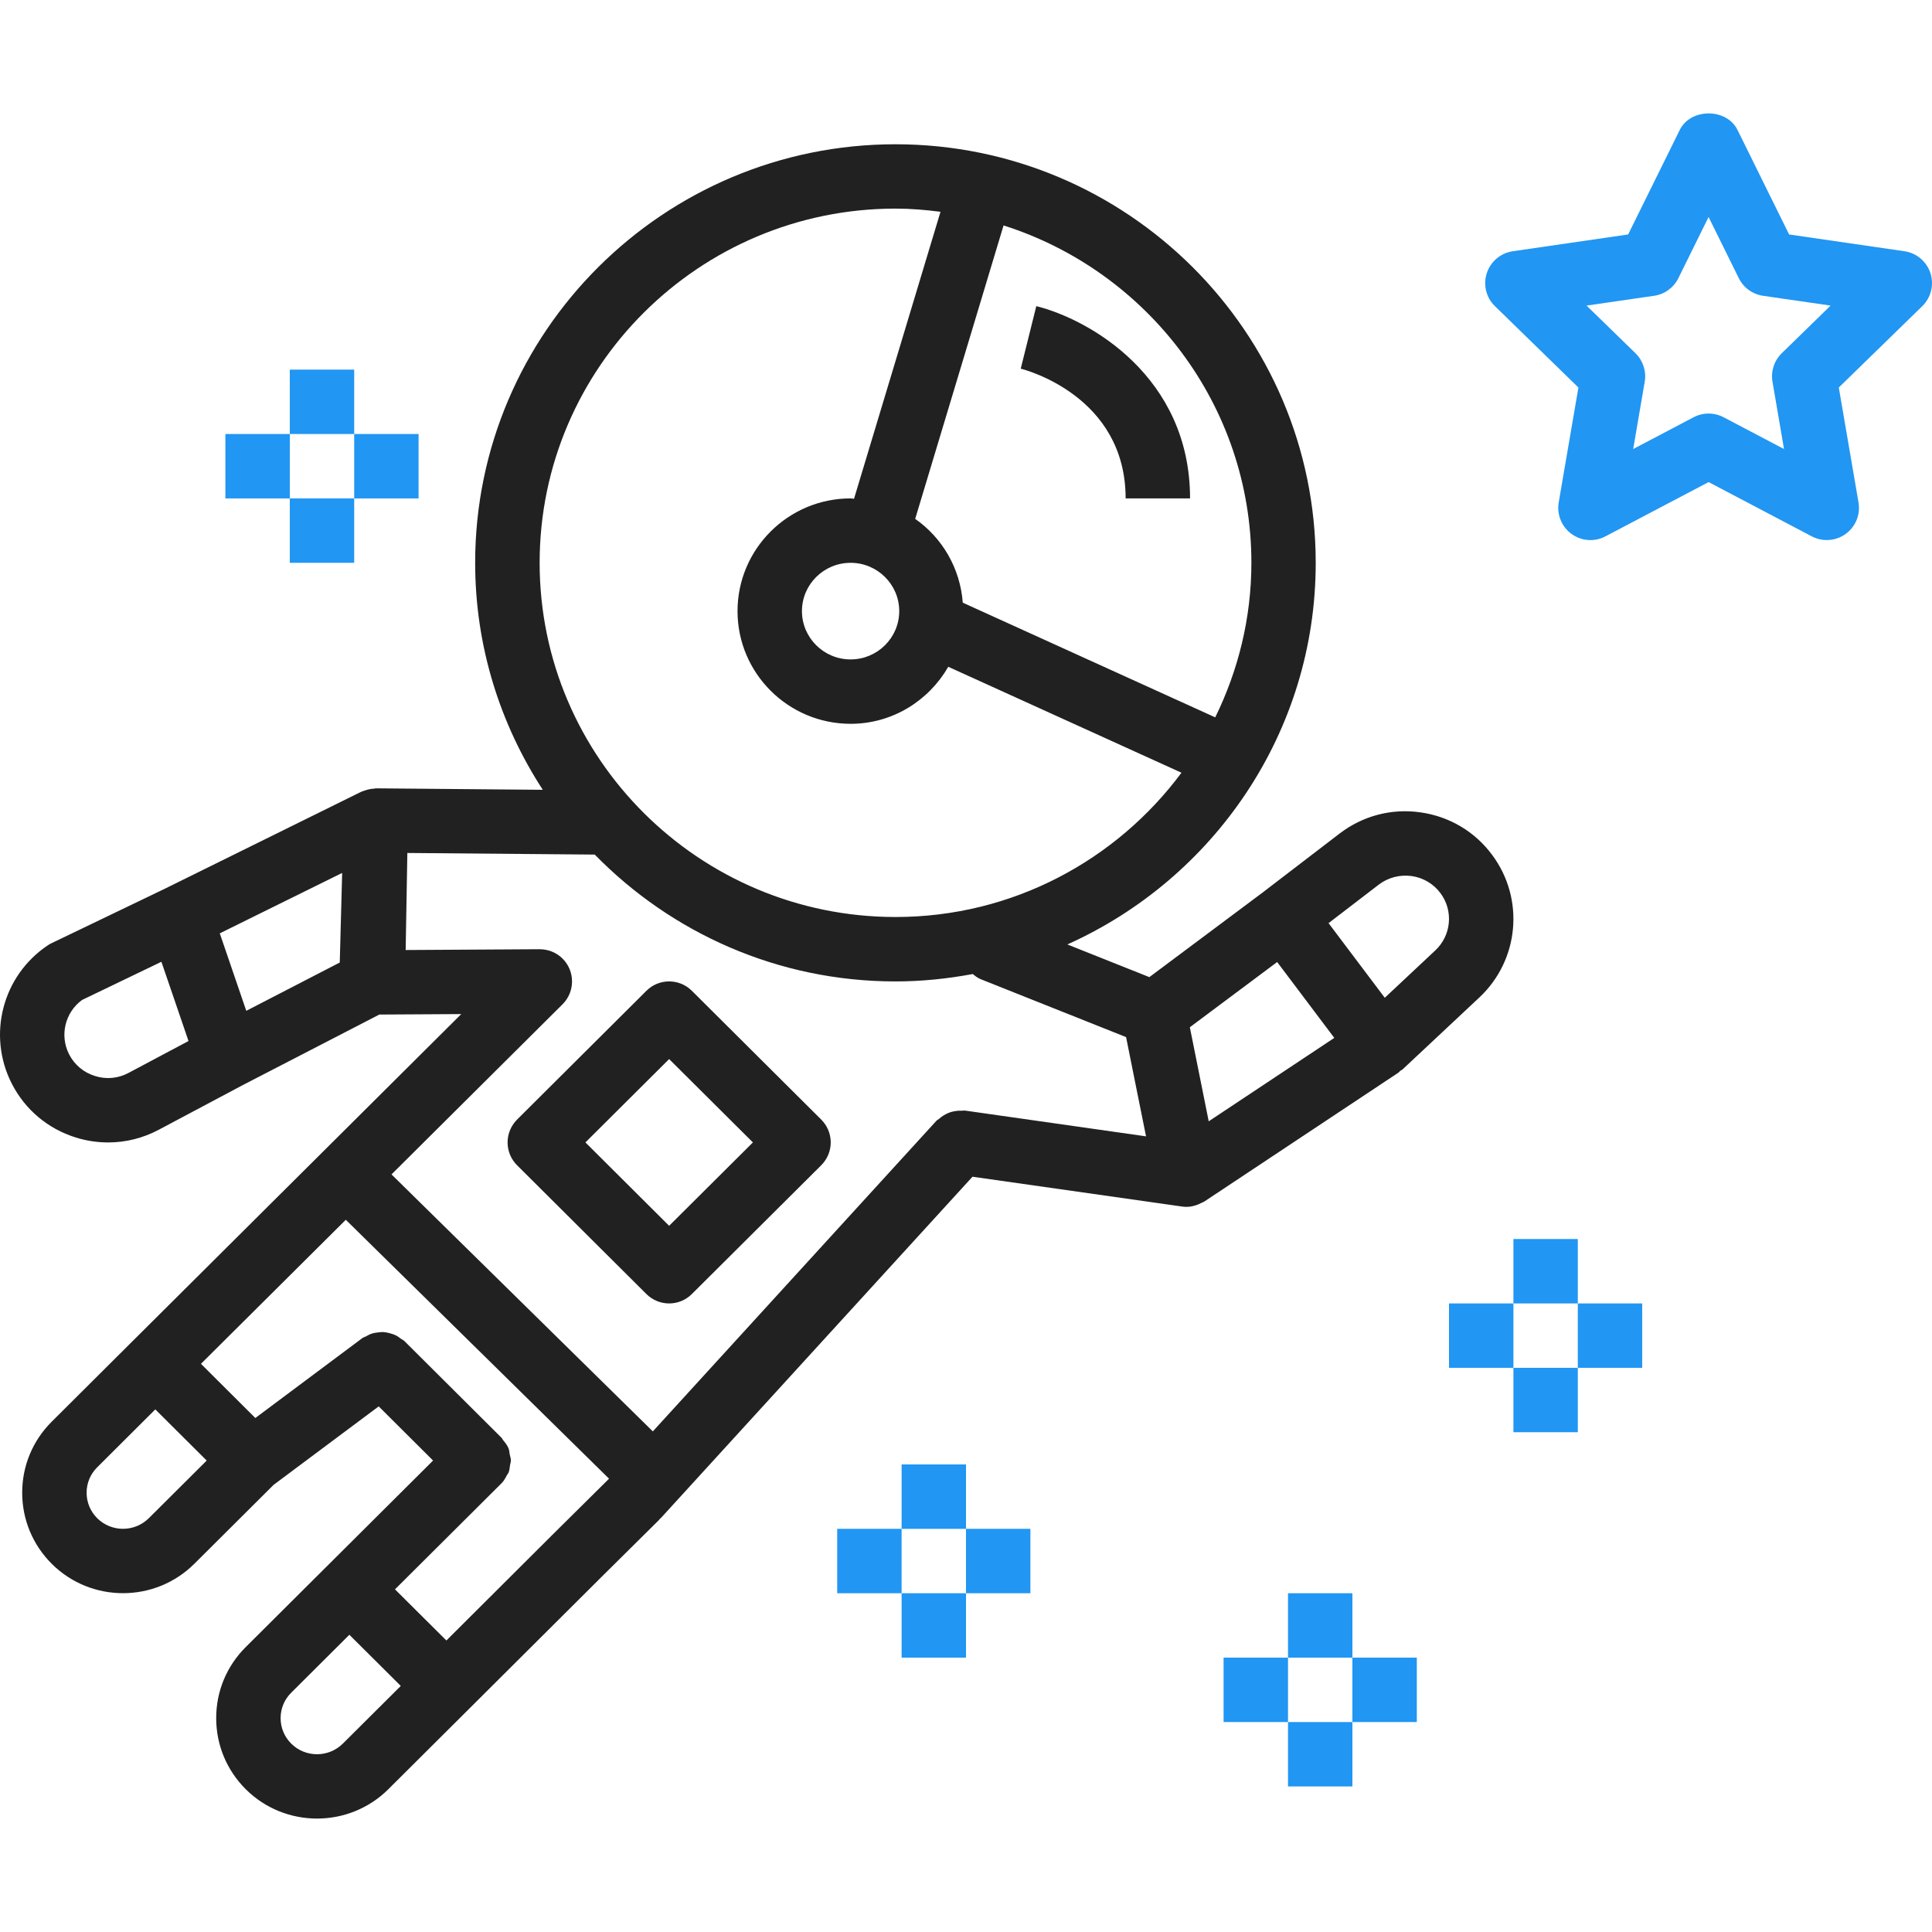
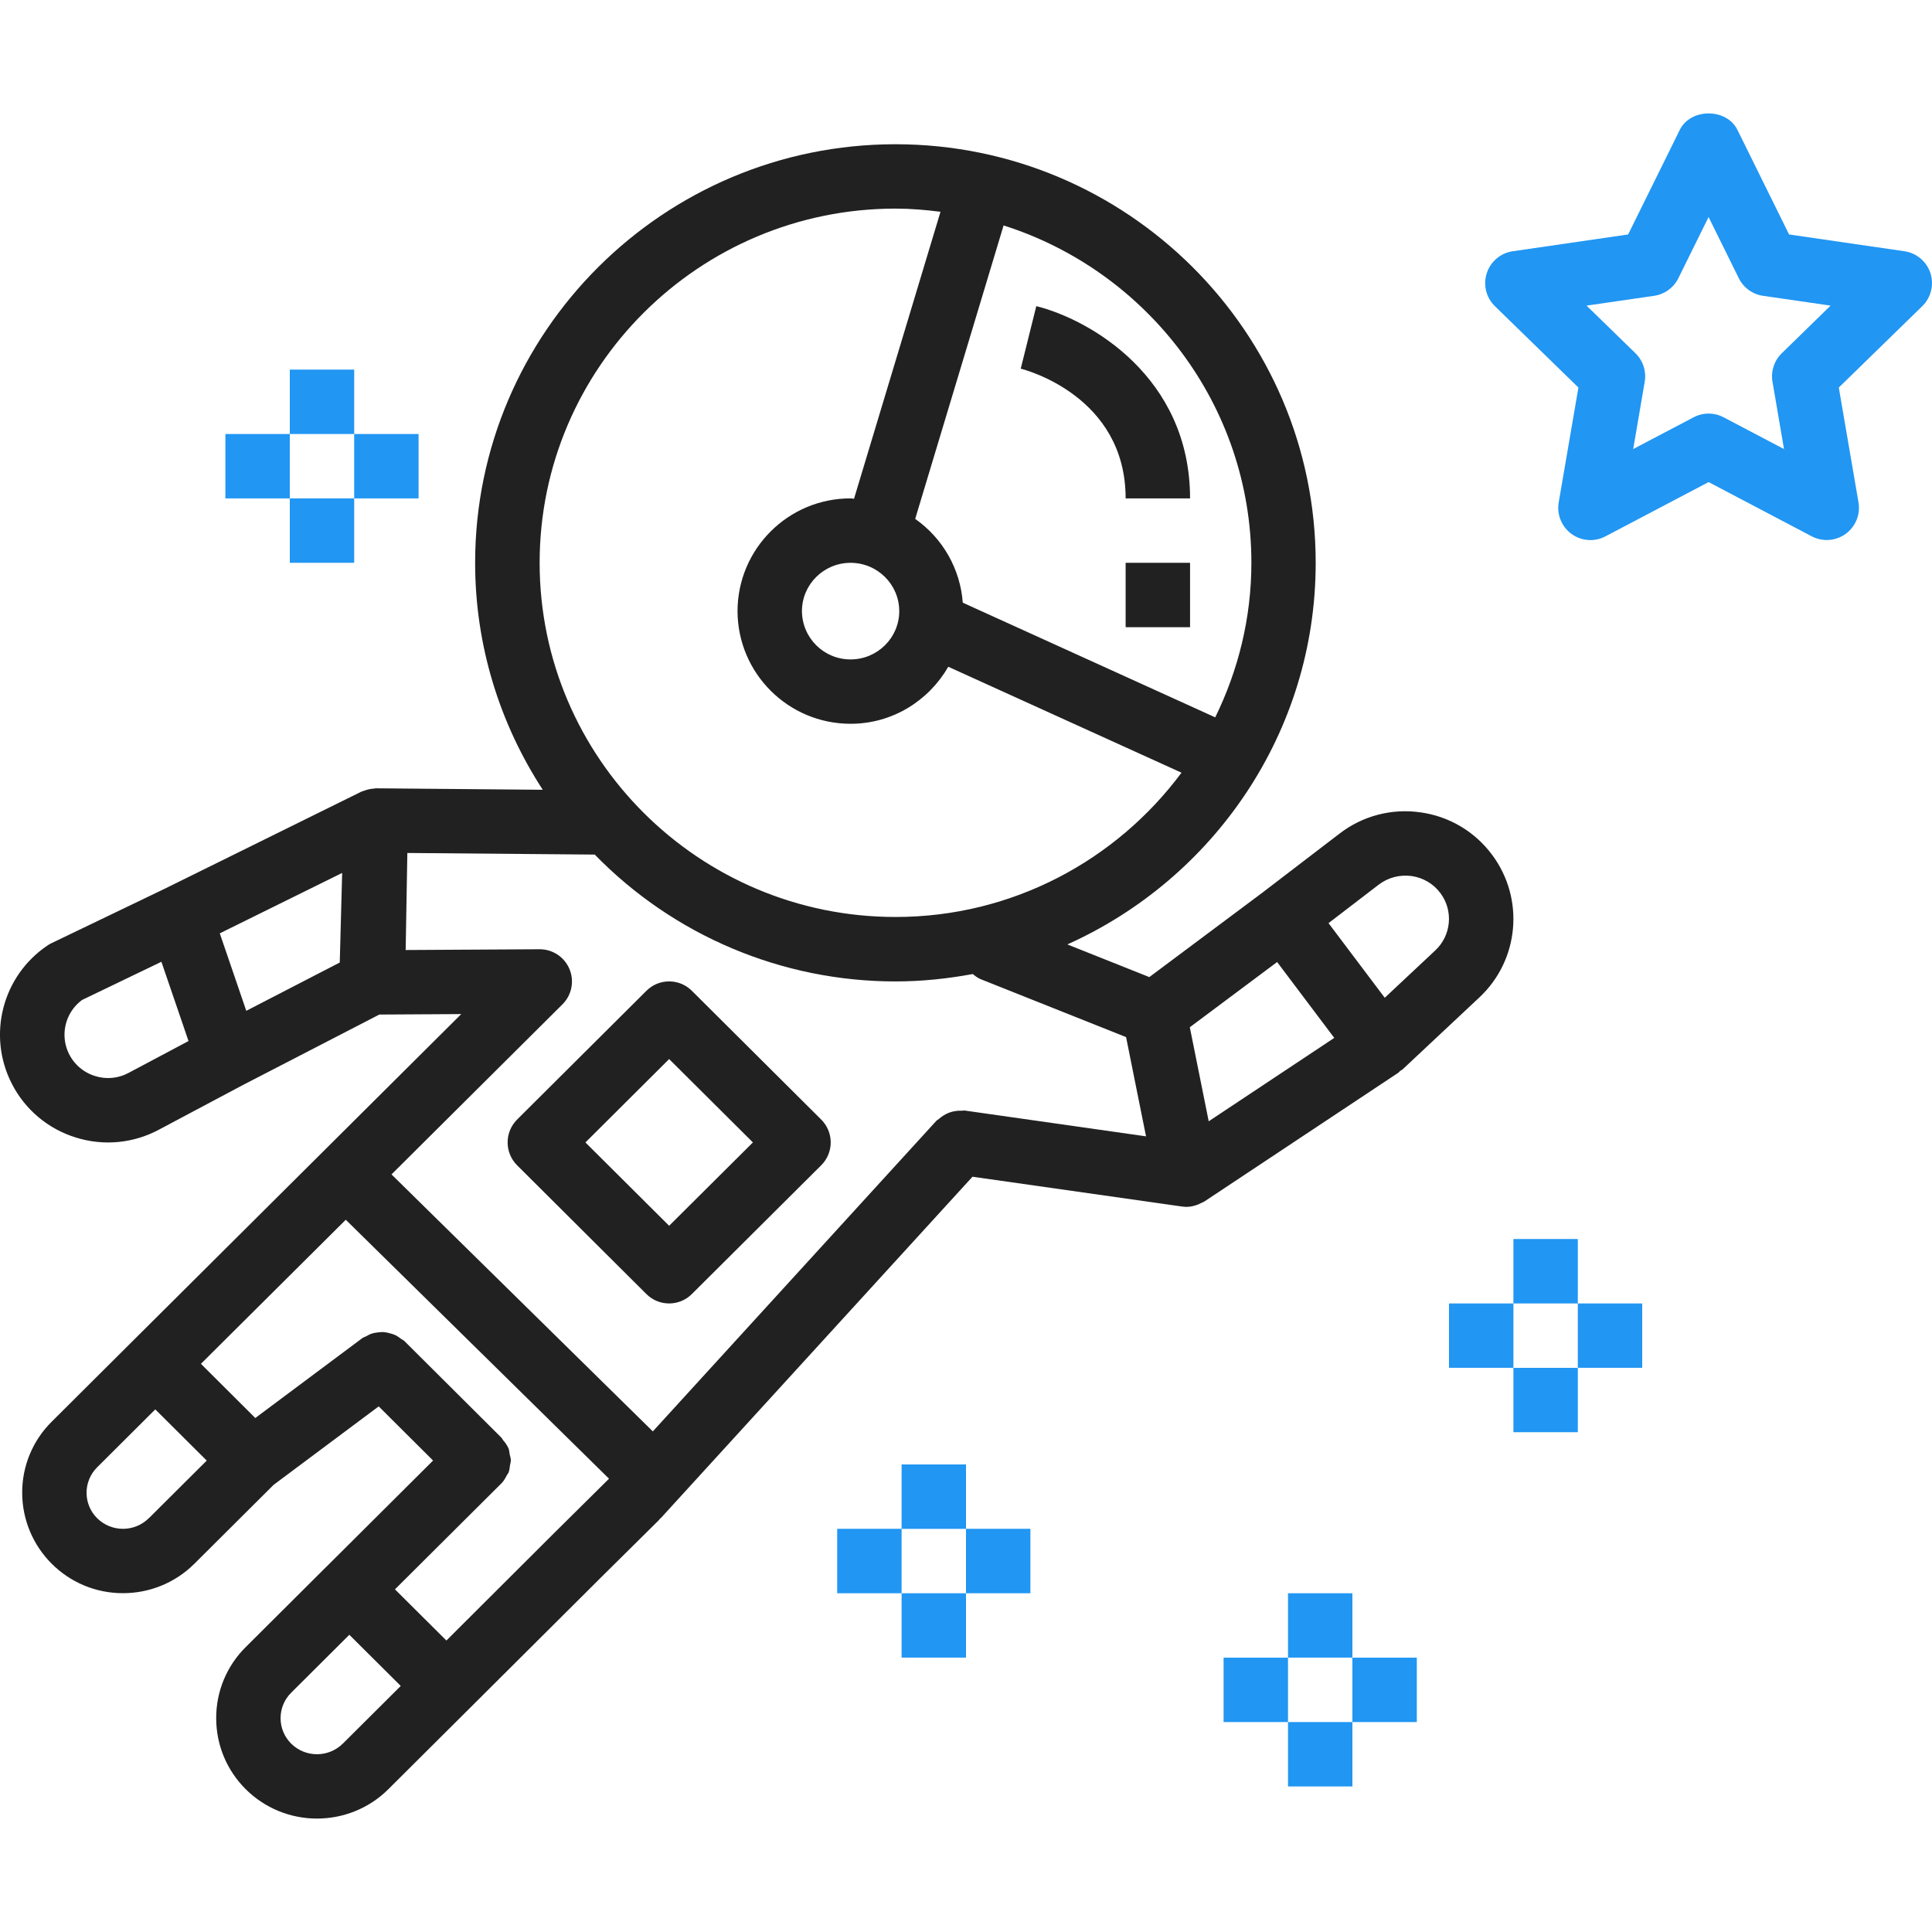
- <svg xmlns="http://www.w3.org/2000/svg" width="70" height="70" viewBox="0 0 70 70" fill="none">
-   <path d="M69.943 9.896C69.806 9.475 69.442 9.167 69.002 9.103L64.823 8.495L62.953 4.708C62.561 3.91 61.253 3.91 60.861 4.708L58.991 8.495L54.811 9.103C54.372 9.167 54.008 9.474 53.869 9.897C53.732 10.319 53.845 10.783 54.164 11.092L57.189 14.041L56.475 18.203C56.401 18.641 56.58 19.083 56.938 19.345C57.301 19.608 57.775 19.641 58.168 19.433L61.906 17.467L65.644 19.433C65.815 19.523 66.002 19.567 66.188 19.567C66.429 19.567 66.671 19.492 66.874 19.344C67.233 19.083 67.413 18.641 67.337 18.203L66.623 14.04L69.648 11.092C69.965 10.782 70.08 10.319 69.943 9.896ZM64.556 12.799C64.281 13.066 64.156 13.454 64.221 13.832L64.638 16.269L62.45 15.118C62.279 15.029 62.093 14.984 61.906 14.984C61.719 14.984 61.534 15.029 61.362 15.118L59.174 16.269L59.591 13.832C59.657 13.454 59.531 13.068 59.257 12.799L57.484 11.072L59.932 10.717C60.312 10.662 60.64 10.423 60.811 10.078L61.905 7.862L62.999 10.078C63.17 10.422 63.497 10.662 63.878 10.717L66.326 11.072L64.556 12.799Z" fill="#2196F3" />
-   <path d="M57.167 44.892H54.834V47.226H57.167V44.892Z" fill="#2196F3" />
-   <path d="M57.167 49.559H54.834V51.892H57.167V49.559Z" fill="#2196F3" />
-   <path d="M59.5 47.226H57.167V49.559H59.5V47.226Z" fill="#2196F3" />
-   <path d="M54.834 47.226H52.5V49.559H54.834V47.226Z" fill="#2196F3" />
-   <path d="M49 57.726H46.667V60.059H49V57.726Z" fill="#2196F3" />
-   <path d="M49 62.393H46.667V64.726H49V62.393Z" fill="#2196F3" />
-   <path d="M51.334 60.059H49V62.393H51.334V60.059Z" fill="#2196F3" />
-   <path d="M46.667 60.059H44.333V62.393H46.667V60.059Z" fill="#2196F3" />
-   <path d="M35 53.059H32.667V55.393H35V53.059Z" fill="#2196F3" />
-   <path d="M35 57.726H32.667V60.059H35V57.726Z" fill="#2196F3" />
-   <path d="M37.333 55.392H35V57.726H37.333V55.392Z" fill="#2196F3" />
-   <path d="M32.667 55.392H30.333V57.726H32.667V55.392Z" fill="#2196F3" />
-   <path d="M12.833 13.392H10.5V15.725H12.833V13.392Z" fill="#2196F3" />
-   <path d="M12.833 18.059H10.5V20.392H12.833V18.059Z" fill="#2196F3" />
-   <path d="M15.166 15.725H12.833V18.059H15.166V15.725Z" fill="#2196F3" />
-   <path d="M10.5 15.725H8.166V18.059H10.5V15.725Z" fill="#2196F3" />
-   <path d="M54.063 30.974C53.435 30.126 52.512 29.58 51.464 29.433C50.412 29.283 49.373 29.56 48.533 30.203L45.795 32.301L45.794 32.303L41.643 35.403L38.672 34.219C43.969 31.843 47.671 26.545 47.671 20.394C47.671 12.031 40.84 5.227 32.444 5.227C24.047 5.227 17.216 12.031 17.216 20.394C17.216 23.425 18.123 26.244 19.666 28.616L13.62 28.563C13.617 28.563 13.613 28.563 13.61 28.563C13.591 28.563 13.576 28.573 13.559 28.574C13.443 28.578 13.33 28.602 13.219 28.642C13.191 28.652 13.162 28.658 13.135 28.671C13.121 28.677 13.107 28.678 13.093 28.685L6.021 32.176C6.02 32.176 6.018 32.176 6.018 32.178L1.877 34.169C1.831 34.189 1.784 34.216 1.739 34.246C0.088 35.345 -0.474 37.504 0.43 39.268C0.912 40.206 1.732 40.896 2.74 41.212C3.129 41.334 3.525 41.393 3.92 41.393C4.553 41.393 5.181 41.238 5.756 40.931L8.792 39.317L13.744 36.759L16.712 36.742L4.808 48.588C4.807 48.59 4.806 48.59 4.805 48.591L1.877 51.507C1.185 52.196 0.804 53.109 0.804 54.084C0.804 55.056 1.185 55.972 1.877 56.662C2.587 57.369 3.522 57.724 4.456 57.724C5.392 57.724 6.325 57.369 7.038 56.662L9.913 53.799L13.721 50.956L15.691 52.918L11.838 56.755C11.836 56.756 11.835 56.756 11.834 56.758L8.906 59.674C8.214 60.362 7.833 61.276 7.833 62.25C7.833 63.223 8.214 64.139 8.906 64.829C9.616 65.536 10.552 65.89 11.486 65.89C12.421 65.89 13.357 65.536 14.068 64.829L16.998 61.912L21.684 57.245C21.685 57.244 21.685 57.243 21.686 57.242L23.895 55.054L23.887 55.046C23.901 55.032 23.921 55.027 23.935 55.012L35.235 42.635L42.828 43.715C42.883 43.723 42.938 43.727 42.993 43.727C43.134 43.727 43.27 43.693 43.402 43.643C43.441 43.629 43.474 43.61 43.511 43.592C43.553 43.571 43.597 43.559 43.637 43.532L50.666 38.865C50.692 38.848 50.706 38.82 50.73 38.801C50.758 38.779 50.793 38.77 50.819 38.745L53.6 36.14C55.047 34.784 55.247 32.563 54.063 30.974ZM4.66 38.872C4.281 39.075 3.851 39.116 3.439 38.985C3.03 38.858 2.699 38.579 2.505 38.203C2.153 37.516 2.357 36.681 2.974 36.23L5.848 34.847L6.54 36.869L6.83 37.718L4.66 38.872ZM12.31 34.874L8.923 36.624L8.365 34.991L7.963 33.817L12.397 31.628L12.31 34.874ZM45.34 20.392C45.34 22.401 44.861 24.296 44.03 25.991L34.883 21.836C34.788 20.582 34.137 19.484 33.159 18.8L36.361 8.168C41.563 9.823 45.34 14.675 45.34 20.392ZM19.552 20.392C19.552 13.316 25.336 7.558 32.446 7.558C32.999 7.558 33.54 7.605 34.076 7.673L30.943 18.071C30.901 18.07 30.862 18.058 30.819 18.058C28.56 18.058 26.722 19.89 26.722 22.142C26.722 24.394 28.56 26.225 30.819 26.225C32.337 26.225 33.65 25.387 34.358 24.159L42.807 27.997C40.456 31.162 36.694 33.225 32.446 33.225C25.336 33.225 19.552 27.468 19.552 20.392ZM32.581 22.142C32.581 23.107 31.79 23.892 30.819 23.892C29.847 23.892 29.056 23.107 29.056 22.142C29.056 21.177 29.847 20.392 30.819 20.392C31.79 20.392 32.581 21.177 32.581 22.142ZM5.392 55.007C4.875 55.52 4.038 55.519 3.523 55.009C3.274 54.76 3.138 54.432 3.138 54.084C3.138 53.736 3.274 53.408 3.523 53.162L5.627 51.065L7.489 52.919L5.392 55.007ZM12.422 63.174C11.905 63.687 11.068 63.688 10.552 63.175C10.303 62.927 10.167 62.599 10.167 62.25C10.167 61.903 10.303 61.575 10.552 61.329L12.658 59.231L13.539 60.107L14.521 61.085L12.422 63.174ZM20.038 55.586C20.037 55.587 20.036 55.587 20.035 55.589L16.174 59.438L15.293 58.562L14.311 57.585L18.168 53.745C18.168 53.745 18.168 53.745 18.168 53.744C18.169 53.743 18.17 53.743 18.172 53.742C18.259 53.654 18.314 53.549 18.368 53.445C18.383 53.415 18.412 53.389 18.425 53.358C18.461 53.268 18.467 53.171 18.481 53.077C18.488 53.023 18.511 52.973 18.511 52.918C18.511 52.84 18.483 52.764 18.467 52.687C18.453 52.617 18.453 52.546 18.426 52.478C18.382 52.368 18.306 52.272 18.227 52.177C18.204 52.151 18.196 52.119 18.172 52.094C18.172 52.094 18.172 52.094 18.171 52.094C18.169 52.093 18.169 52.091 18.168 52.09L14.653 48.59C14.616 48.552 14.568 48.537 14.526 48.505C14.464 48.458 14.405 48.413 14.336 48.38C14.269 48.347 14.201 48.327 14.132 48.308C14.057 48.287 13.985 48.271 13.906 48.265C13.835 48.26 13.769 48.267 13.697 48.276C13.619 48.285 13.546 48.295 13.47 48.32C13.396 48.343 13.331 48.379 13.264 48.418C13.22 48.442 13.171 48.451 13.13 48.481L9.251 51.377L7.281 49.414L12.529 44.195L22.067 53.576L20.038 55.586ZM34.955 40.237C34.921 40.233 34.889 40.245 34.855 40.243C34.77 40.238 34.689 40.244 34.603 40.258C34.537 40.27 34.474 40.283 34.411 40.305C34.336 40.331 34.269 40.366 34.2 40.407C34.134 40.447 34.075 40.489 34.018 40.542C33.99 40.566 33.956 40.578 33.93 40.606L23.653 51.862L14.185 42.551L20.383 36.386C20.839 35.931 20.841 35.192 20.386 34.735C20.156 34.505 19.854 34.392 19.552 34.393V34.392L14.698 34.421L14.759 30.905L21.549 30.963C24.317 33.794 28.176 35.559 32.446 35.559C33.403 35.559 34.336 35.46 35.245 35.291C35.332 35.361 35.419 35.432 35.528 35.476L40.8 37.576L41.133 39.235L41.523 41.172L34.955 40.237ZM43.794 40.627L43.11 37.219L46.274 34.856L47.102 35.955L48.344 37.605L43.794 40.627ZM52.005 34.434L50.173 36.151L48.136 33.447L49.954 32.053C50.294 31.792 50.722 31.685 51.142 31.74C51.564 31.8 51.938 32.02 52.192 32.362C52.666 33 52.585 33.891 52.005 34.434Z" fill="#212121" />
-   <path d="M29.755 40.565L25.067 35.898C24.613 35.445 23.875 35.445 23.421 35.898L18.734 40.565C18.515 40.786 18.391 41.082 18.391 41.392C18.391 41.703 18.514 42 18.734 42.219L23.421 46.886C23.648 47.112 23.947 47.226 24.244 47.226C24.542 47.226 24.84 47.112 25.067 46.886L29.755 42.219C29.974 42 30.099 41.703 30.099 41.392C30.099 41.082 29.975 40.784 29.755 40.565ZM24.244 44.413L21.211 41.392L24.244 38.372L27.279 41.392L24.244 44.413Z" fill="#212121" />
-   <path d="M37.547 11.092L36.983 13.358C37.139 13.397 40.784 14.346 40.784 18.059H43.118C43.118 13.646 39.474 11.572 37.547 11.092Z" fill="#212121" />
-   <path d="M43.118 20.392H40.784V22.725H43.118V20.392Z" />
+ <svg xmlns="http://www.w3.org/2000/svg" width="70" height="70" fill="none">
+   <path d="M69.943 9.896a1.168 1.168 0 00-.941-.793l-4.18-.608-1.87-3.787c-.391-.798-1.7-.798-2.091 0l-1.87 3.787-4.18.608a1.167 1.167 0 00-.648 1.99l3.026 2.948-.714 4.162c-.075.438.105.88.463 1.142.363.263.837.296 1.23.088l3.738-1.966 3.738 1.966a1.168 1.168 0 001.693-1.23l-.714-4.162 3.025-2.949a1.17 1.17 0 00.295-1.196zM64.556 12.8c-.275.267-.4.655-.335 1.033l.417 2.437-2.188-1.15a1.165 1.165 0 00-1.088 0l-2.188 1.15.417-2.437a1.168 1.168 0 00-.334-1.033l-1.773-1.727 2.448-.355c.38-.055.708-.294.879-.639l1.094-2.216 1.094 2.216c.17.345.498.584.879.639l2.448.355-1.77 1.727zM57.167 44.892h-2.333v2.334h2.333v-2.334zM57.167 49.56h-2.333v2.332h2.333V49.56zM59.5 47.226h-2.333v2.333H59.5v-2.333zM54.834 47.226H52.5v2.333h2.334v-2.333zM49 57.726h-2.333v2.333H49v-2.333zM49 62.393h-2.333v2.333H49v-2.333zM51.334 60.06H49v2.333h2.334v-2.334zM46.667 60.06h-2.334v2.333h2.334v-2.334zM35 53.06h-2.333v2.333H35v-2.334zM35 57.726h-2.333v2.333H35v-2.333zM37.333 55.392H35v2.334h2.333v-2.334zM32.667 55.392h-2.334v2.334h2.334v-2.334zM12.833 13.392H10.5v2.333h2.333v-2.333zM12.833 18.059H10.5v2.333h2.333V18.06zM15.166 15.725h-2.333v2.334h2.333v-2.334zM10.5 15.725H8.166v2.334H10.5v-2.334z" fill="#2196F3" />
+   <path d="M54.063 30.974a3.88 3.88 0 00-2.599-1.541 3.886 3.886 0 00-2.93.77L45.794 32.3l-.001.002-4.151 3.1-2.97-1.184c5.296-2.376 8.998-7.674 8.998-13.825 0-8.363-6.83-15.167-15.227-15.167s-15.228 6.804-15.228 15.167c0 3.031.907 5.85 2.45 8.222l-6.046-.053h-.01c-.019 0-.034.01-.051.01a1.14 1.14 0 00-.34.069c-.028.01-.057.016-.084.029-.014.006-.028.007-.042.014l-7.072 3.491c-.001 0-.003 0-.003.002l-4.141 1.991a.905.905 0 00-.138.077A3.895 3.895 0 00.43 39.268a3.884 3.884 0 002.31 1.944 3.891 3.891 0 003.016-.281l3.036-1.614 4.952-2.558 2.968-.017L4.808 48.588c0 .002-.002.002-.003.003l-2.928 2.916a3.607 3.607 0 00-1.073 2.577 3.647 3.647 0 003.652 3.64c.936 0 1.869-.355 2.582-1.062l2.875-2.863 3.808-2.843 1.97 1.962-3.853 3.837-.004.002-2.928 2.917a3.607 3.607 0 00-1.073 2.576c0 .973.38 1.889 1.073 2.579a3.65 3.65 0 002.58 1.061c.935 0 1.87-.354 2.582-1.061l2.93-2.917 4.686-4.667.002-.003 2.21-2.188-.01-.008c.015-.014.035-.019.049-.034l11.3-12.377 7.593 1.08c.055.008.11.012.165.012.14 0 .277-.034.41-.084.038-.014.071-.033.108-.051.042-.021.086-.033.126-.06l7.029-4.666c.026-.018.04-.046.064-.065.028-.022.063-.031.089-.056l2.78-2.605a3.892 3.892 0 00.465-5.166zM4.66 38.872a1.56 1.56 0 01-1.221.113 1.565 1.565 0 01-.465-2.755l2.874-1.383.692 2.022.29.85-2.17 1.153zm7.65-3.998l-3.387 1.75-.558-1.633-.402-1.174 4.434-2.189-.087 3.246zm33.03-14.482c0 2.009-.48 3.904-1.31 5.599l-9.147-4.155a4.07 4.07 0 00-1.724-3.035l3.203-10.633c5.2 1.655 8.978 6.507 8.978 12.224zm-25.788 0c0-7.076 5.784-12.834 12.894-12.834.553 0 1.094.047 1.63.115L30.943 18.07c-.042 0-.081-.013-.125-.013a4.094 4.094 0 00-4.096 4.084 4.095 4.095 0 004.096 4.083c1.52 0 2.832-.838 3.54-2.066l8.45 3.838c-2.352 3.165-6.114 5.228-10.362 5.228-7.11 0-12.894-5.757-12.894-12.833zm13.03 1.75c0 .965-.792 1.75-1.764 1.75a1.759 1.759 0 01-1.762-1.75c0-.965.79-1.75 1.762-1.75s1.763.785 1.763 1.75zM5.391 55.007a1.33 1.33 0 01-1.87.002 1.3 1.3 0 010-1.847l2.105-2.097L7.49 52.92l-2.097 2.088zm7.03 8.167a1.33 1.33 0 01-1.87.002 1.299 1.299 0 010-1.847l2.106-2.098.88.876.983.978-2.099 2.09zm7.616-7.588l-.003.003-3.86 3.85-.882-.877-.982-.977 3.857-3.84v-.001l.004-.002c.087-.088.142-.193.196-.297.015-.03.044-.056.057-.087.036-.09.042-.187.056-.281.007-.054.03-.104.03-.16 0-.077-.028-.153-.044-.23-.014-.07-.014-.141-.041-.209a1.166 1.166 0 00-.2-.301c-.022-.026-.03-.058-.054-.083h-.002s0-.003-.002-.005l-3.515-3.5c-.037-.037-.085-.052-.127-.084a1.122 1.122 0 00-.19-.126 1.091 1.091 0 00-.204-.07 1.134 1.134 0 00-.226-.044 1.142 1.142 0 00-.209.01c-.078.01-.151.02-.227.045-.074.023-.139.06-.206.098-.044.024-.093.033-.133.063l-3.88 2.896-1.97-1.963 5.248-5.22 9.538 9.382-2.029 2.01zm14.917-15.349c-.034-.005-.066.008-.1.006a1.148 1.148 0 00-.252.015 1.081 1.081 0 00-.404.15c-.065.04-.124.081-.181.134-.028.024-.062.036-.088.064L23.653 51.862l-9.468-9.311 6.197-6.165a1.168 1.168 0 00-.83-1.993l-4.854.028.061-3.516 6.79.058a15.2 15.2 0 0010.897 4.596c.957 0 1.89-.1 2.799-.268.087.07.174.14.283.185l5.272 2.1.333 1.659.39 1.937-6.569-.935zm8.84.39l-.685-3.408 3.164-2.363.828 1.1 1.242 1.649-4.55 3.022zm8.21-6.193l-1.832 1.717-2.037-2.704 1.818-1.394c.34-.261.768-.368 1.188-.313.422.06.796.28 1.05.622a1.562 1.562 0 01-.187 2.072z" fill="#212121" />
+   <path d="M29.755 40.565l-4.688-4.667a1.166 1.166 0 00-1.646 0l-4.687 4.667a1.172 1.172 0 000 1.654l4.686 4.667a1.166 1.166 0 001.647 0l4.688-4.667a1.167 1.167 0 000-1.654zm-5.51 3.848l-3.034-3.02 3.033-3.021 3.035 3.02-3.035 3.02zM37.547 11.092l-.564 2.266c.156.039 3.801.988 3.801 4.7h2.334c0-4.412-3.644-6.486-5.571-6.966zM43.118 20.392h-2.334v2.333h2.334v-2.333z" fill="#212121" />
</svg>
